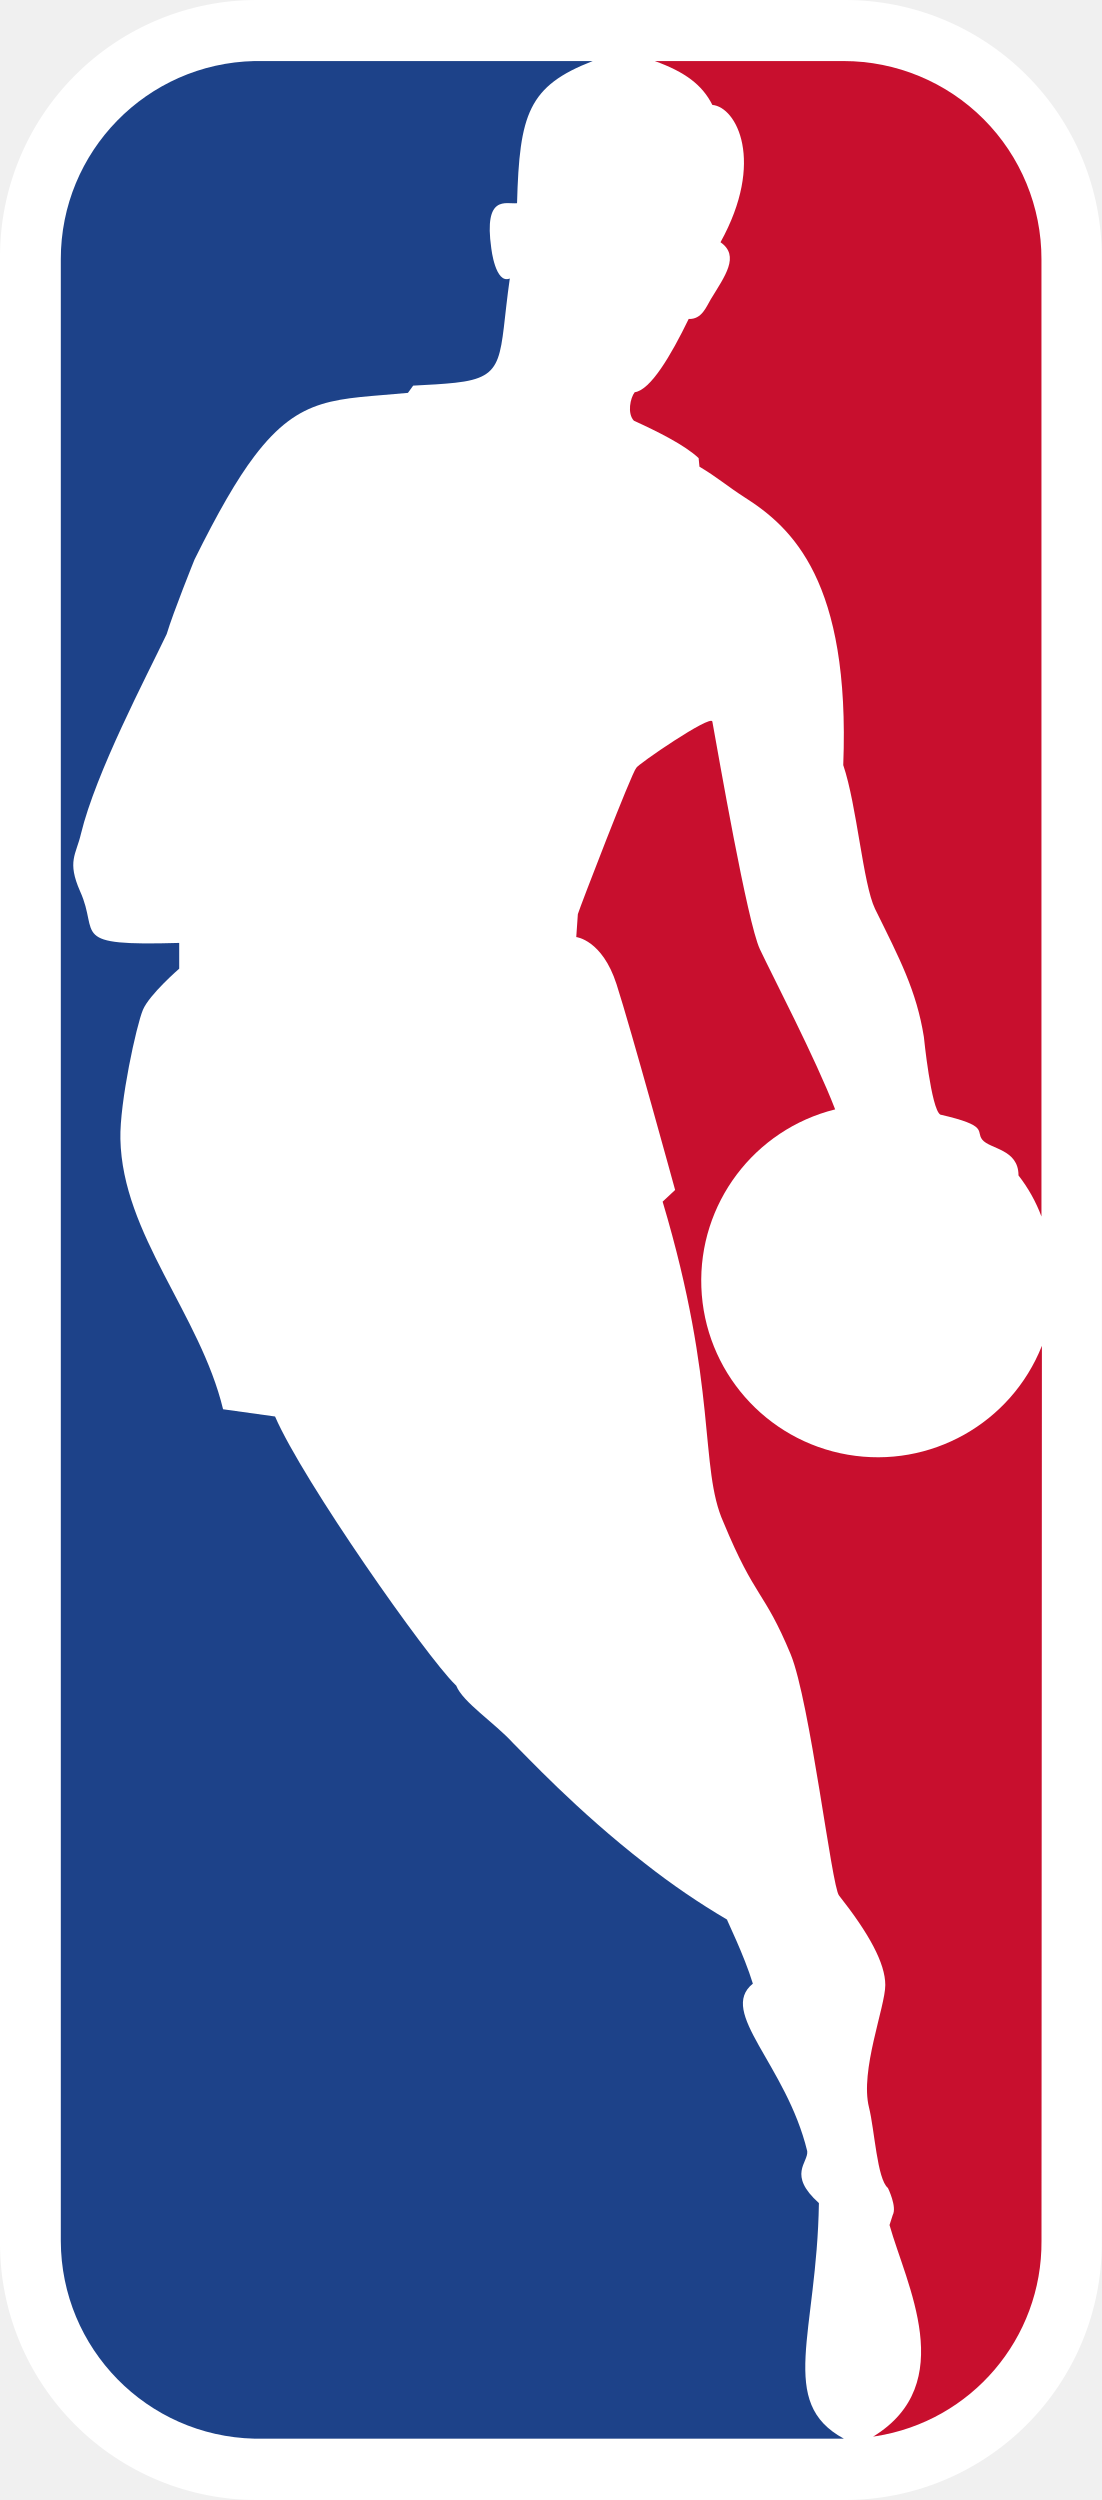
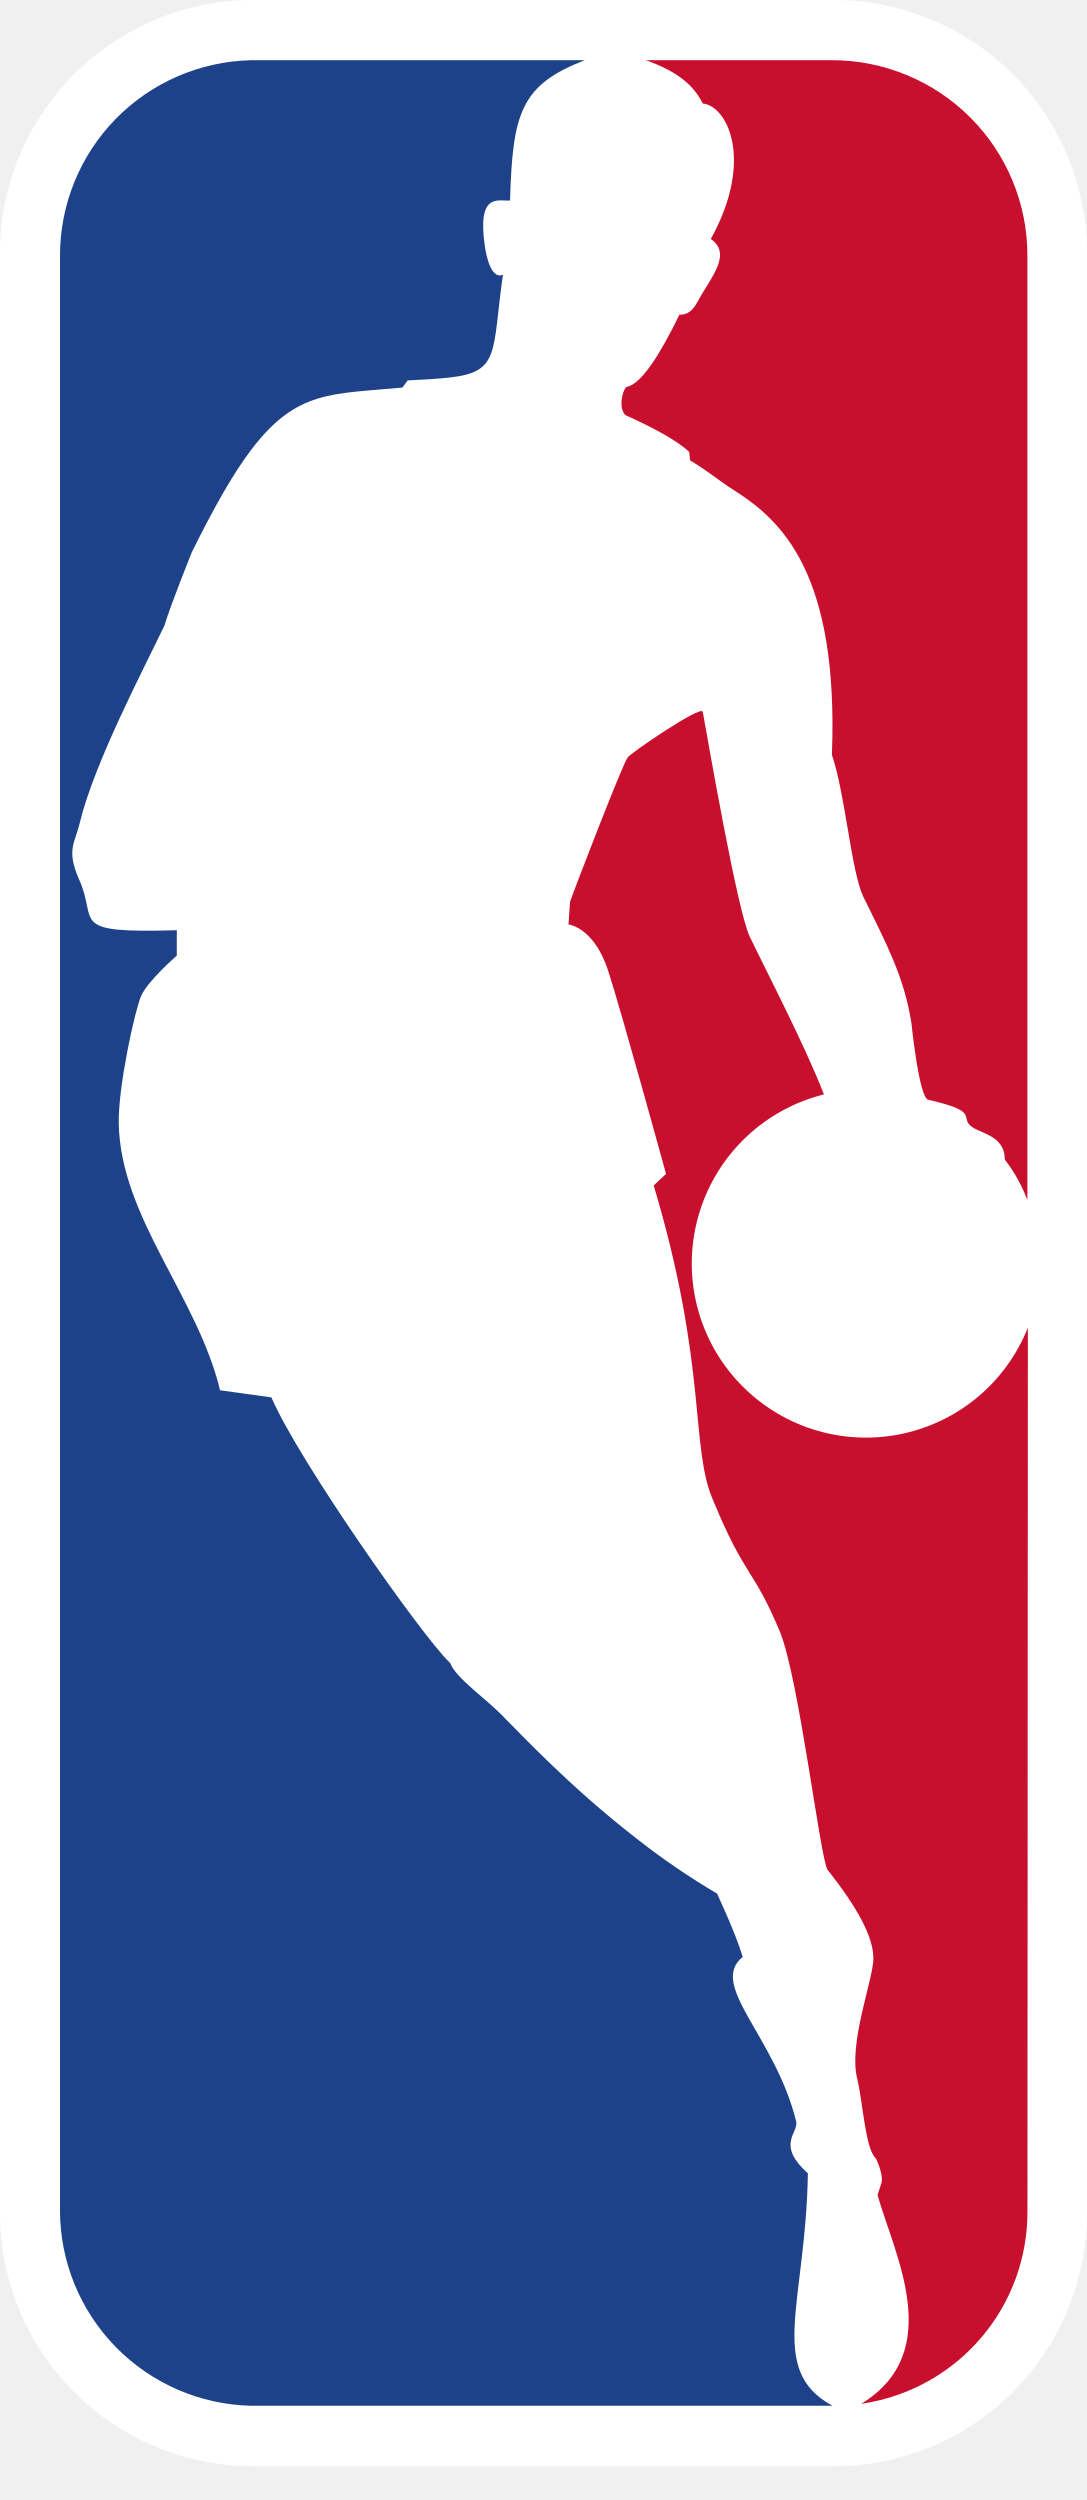
- <svg xmlns="http://www.w3.org/2000/svg" viewBox="0 0 270.72 614.26">
-   <path d="M63.21,0H207.5a63.08,63.08,0,0,1,63.22,63.21V551.05a63.08,63.08,0,0,1-63.22,63.21H63.21A63.07,63.07,0,0,1,0,551.05V63.21A63.07,63.07,0,0,1,63.21,0Z" transform="translate(0 0)" style="fill:#fff" />
-   <path d="M171.66,112.6l.2,2.07c4.36,2.58,6.63,4.65,11.08,7.52,11.68,7.42,26,20.58,24.25,65.8,3.36,9.89,4.85,29.19,7.81,35.32,6,12.17,10.19,20.09,12,31.47,0,0,1.78,17.8,4.05,19.09,12.07,2.77,8.61,4,10.29,6.14,1.88,2.37,8.91,2.27,8.91,8.8a38.22,38.22,0,0,1,5.64,10.09V63.72A48.63,48.63,0,0,0,207.28,15h-46.4c7.42,2.67,11.67,5.84,14.15,10.78,5.93.5,13,13.86,2,33.74,4.84,3.37,1.08,8.31-2.38,14-1.09,1.78-2.18,5-5.44,4.85-4.36,9-9.4,17.51-13.26,18-1.09,1.38-1.88,5.24-.2,7,5.65,2.58,12.47,5.94,15.93,9.21Z" transform="translate(0 0)" style="fill:#c80f2e" />
-   <path d="M215,598.6l-.49.1c21.27-13,8.11-37.5,4.05-52l.79-2.47c1.09-2-1.18-6.63-1.18-6.63-2.67-2.18-3.27-14.25-4.65-19.79-2.28-9,4-24.73,4-30.08s-4-12.66-11.37-22c-1.79-2.08-7.13-47.69-11.88-59.27-6.63-15.93-8.61-13.36-16.52-32.45-6-13.36-1.29-33.05-14.94-78.76l3.07-2.87S155,252.7,151.48,241.81s-9.89-11.57-9.89-11.57l.39-5.64c.5-1.68,13.26-34.83,14.35-35.92.09-.69,18.4-13.26,18.7-11.38,1.48,8.12,8.6,49.38,11.67,55.91s13.66,26.81,18.5,39.37A43.38,43.38,0,1,0,256,330.67l-.1,219.94a48.23,48.23,0,0,1-40.86,48Z" transform="translate(0 0)" style="fill:#c80f2e" />
-   <path d="M145.64,15c-15.83,6.13-18,13-18.6,34.93-2.67.29-8.21-2.28-6.33,11.08,0,0,1,8.9,4.55,7.42-2.77,19.39-.57,24.24-13.45,25.62-2.77.3-6.14.5-10.29.7l-1.29,1.78c-17.61,1.68-26.34.55-37.7,15.53-4.35,5.74-9,13.85-14.74,25.43,0,0-5.25,13-6.83,18.3-5.05,10.59-17.41,34-21.07,49.08-1.19,5.14-3.47,6.73-.2,14.15,4.85,10.68-3.17,13.45,24.34,12.66v6.33s-7.32,6.34-8.91,10.1-5.74,22.75-5.54,31.76c.5,23.45,19.59,43,25.23,66.39l12.77,1.78C74.5,364,104.78,407,111.8,413.87l.3.3c1.58,4.06,9.4,9.1,14,14.15,2.77,2.67,15.54,16.52,32.55,29.68a181.38,181.38,0,0,0,20,13.66c-.2-.1,4.16,8.61,6.33,15.73-8.7,7,8.21,19.89,13.36,41.16.3,2.87-4.95,5.74,2.87,12.76-.5,32.16-10.29,49,6.13,57.88H62.53a48.72,48.72,0,0,1-47.59-48.58V63.72A48.67,48.67,0,0,1,62.53,15Z" transform="translate(0 0)" style="fill:#1d4289" />
+ <svg xmlns="http://www.w3.org/2000/svg" width="20" height="46" viewBox="0 0 20 46" fill="none">
+   <g clip-path="url(#clip0)">
+     <path d="M4.67 -0H15.329C15.943 -0.002 16.551 0.118 17.118 0.353C17.685 0.587 18.201 0.931 18.635 1.365C19.069 1.798 19.413 2.314 19.647 2.881C19.881 3.448 20.001 4.056 20 4.67V40.71C20.001 41.324 19.881 41.931 19.647 42.498C19.413 43.066 19.069 43.581 18.635 44.015C18.201 44.449 17.685 44.793 17.118 45.027C16.551 45.261 15.943 45.381 15.329 45.38H4.67C4.056 45.381 3.448 45.261 2.881 45.027C2.314 44.793 1.798 44.449 1.365 44.015C0.931 43.581 0.587 43.066 0.353 42.498C0.118 41.931 -0.002 41.324 -0 40.71V4.67C-0.002 4.056 0.118 3.448 0.353 2.881C0.587 2.314 0.931 1.798 1.365 1.365C1.798 0.931 2.314 0.587 2.881 0.353C3.448 0.118 4.056 -0.002 4.67 -0V-0Z" fill="white" />
+     <path d="M12.682 8.319L12.697 8.471C13.019 8.662 13.186 8.815 13.515 9.027C14.378 9.575 15.436 10.547 15.307 13.888C15.555 14.619 15.665 16.045 15.884 16.497C16.327 17.397 16.636 17.982 16.77 18.822C16.77 18.822 16.902 20.137 17.069 20.233C17.961 20.437 17.705 20.528 17.829 20.686C17.968 20.861 18.488 20.854 18.488 21.336C18.664 21.562 18.804 21.814 18.904 22.082V4.707C18.905 4.235 18.813 3.767 18.633 3.331C18.453 2.894 18.189 2.498 17.855 2.163C17.521 1.829 17.125 1.564 16.689 1.383C16.253 1.202 15.786 1.108 15.313 1.108H11.885C12.434 1.305 12.748 1.54 12.931 1.905C13.369 1.942 13.891 2.928 13.079 4.397C13.436 4.646 13.158 5.011 12.903 5.431C12.822 5.563 12.742 5.801 12.501 5.79C12.179 6.455 11.806 7.083 11.521 7.12C11.441 7.221 11.382 7.507 11.506 7.637C11.924 7.827 12.428 8.076 12.683 8.317L12.682 8.319Z" fill="#C80F2E" />
+     <path d="M15.884 44.223L15.847 44.23C17.419 43.27 16.447 41.46 16.147 40.389L16.205 40.206C16.285 40.058 16.118 39.716 16.118 39.716C15.921 39.555 15.876 38.664 15.774 38.254C15.606 37.589 16.07 36.427 16.07 36.032C16.07 35.637 15.774 35.097 15.23 34.407C15.098 34.253 14.703 30.884 14.352 30.028C13.862 28.851 13.716 29.041 13.132 27.631C12.688 26.644 13.036 25.189 12.028 21.812L12.255 21.6C12.255 21.6 11.451 18.669 11.191 17.864C10.931 17.06 10.46 17.009 10.46 17.009L10.489 16.593C10.526 16.469 11.469 14.02 11.549 13.939C11.556 13.888 12.909 12.96 12.931 13.098C13.04 13.698 13.566 16.747 13.793 17.229C14.02 17.711 14.802 19.209 15.16 20.137C14.627 20.27 14.137 20.538 13.737 20.914C13.337 21.291 13.04 21.764 12.876 22.288C12.711 22.812 12.684 23.369 12.797 23.907C12.91 24.444 13.159 24.944 13.521 25.357C13.883 25.77 14.344 26.084 14.862 26.268C15.38 26.451 15.936 26.499 16.477 26.406C17.018 26.312 17.527 26.082 17.953 25.736C18.38 25.389 18.71 24.939 18.913 24.429L18.905 40.677C18.911 41.532 18.61 42.361 18.055 43.012C17.501 43.663 16.731 44.093 15.886 44.224L15.884 44.223Z" fill="#C80F2E" />
+     <path d="M10.759 1.108C9.59 1.561 9.43 2.069 9.385 3.689C9.188 3.71 8.779 3.52 8.918 4.507C8.918 4.507 8.992 5.165 9.254 5.055C9.049 6.488 9.212 6.846 8.26 6.948C8.056 6.97 7.807 6.985 7.5 7L7.405 7.131C6.104 7.255 5.459 7.172 4.62 8.279C4.298 8.703 3.955 9.302 3.531 10.157C3.531 10.157 3.143 11.118 3.026 11.509C2.653 12.292 1.74 14.021 1.469 15.135C1.381 15.515 1.213 15.632 1.455 16.181C1.813 16.97 1.22 17.174 3.253 17.116V17.584C3.253 17.584 2.712 18.052 2.595 18.33C2.477 18.607 2.17 20.01 2.185 20.676C2.222 22.408 3.633 23.853 4.049 25.581L4.993 25.712C5.504 26.891 7.741 30.068 8.259 30.576L8.282 30.598C8.398 30.898 8.976 31.27 9.316 31.643C9.521 31.84 10.464 32.864 11.721 33.836C12.19 34.205 12.684 34.542 13.198 34.845C13.183 34.837 13.505 35.481 13.666 36.007C13.023 36.524 14.272 37.476 14.653 39.048C14.675 39.26 14.287 39.472 14.865 39.99C14.828 42.366 14.105 43.61 15.318 44.266H4.62C3.681 44.245 2.789 43.857 2.132 43.187C1.475 42.516 1.106 41.616 1.104 40.678V4.707C1.103 3.767 1.47 2.863 2.127 2.19C2.784 1.518 3.679 1.129 4.62 1.108H10.759Z" fill="#1D4289" />
+   </g>
+   <defs>
+     <clipPath id="clip0">
+       <rect width="20" height="45.38" fill="white" />
+     </clipPath>
+   </defs>
</svg>
